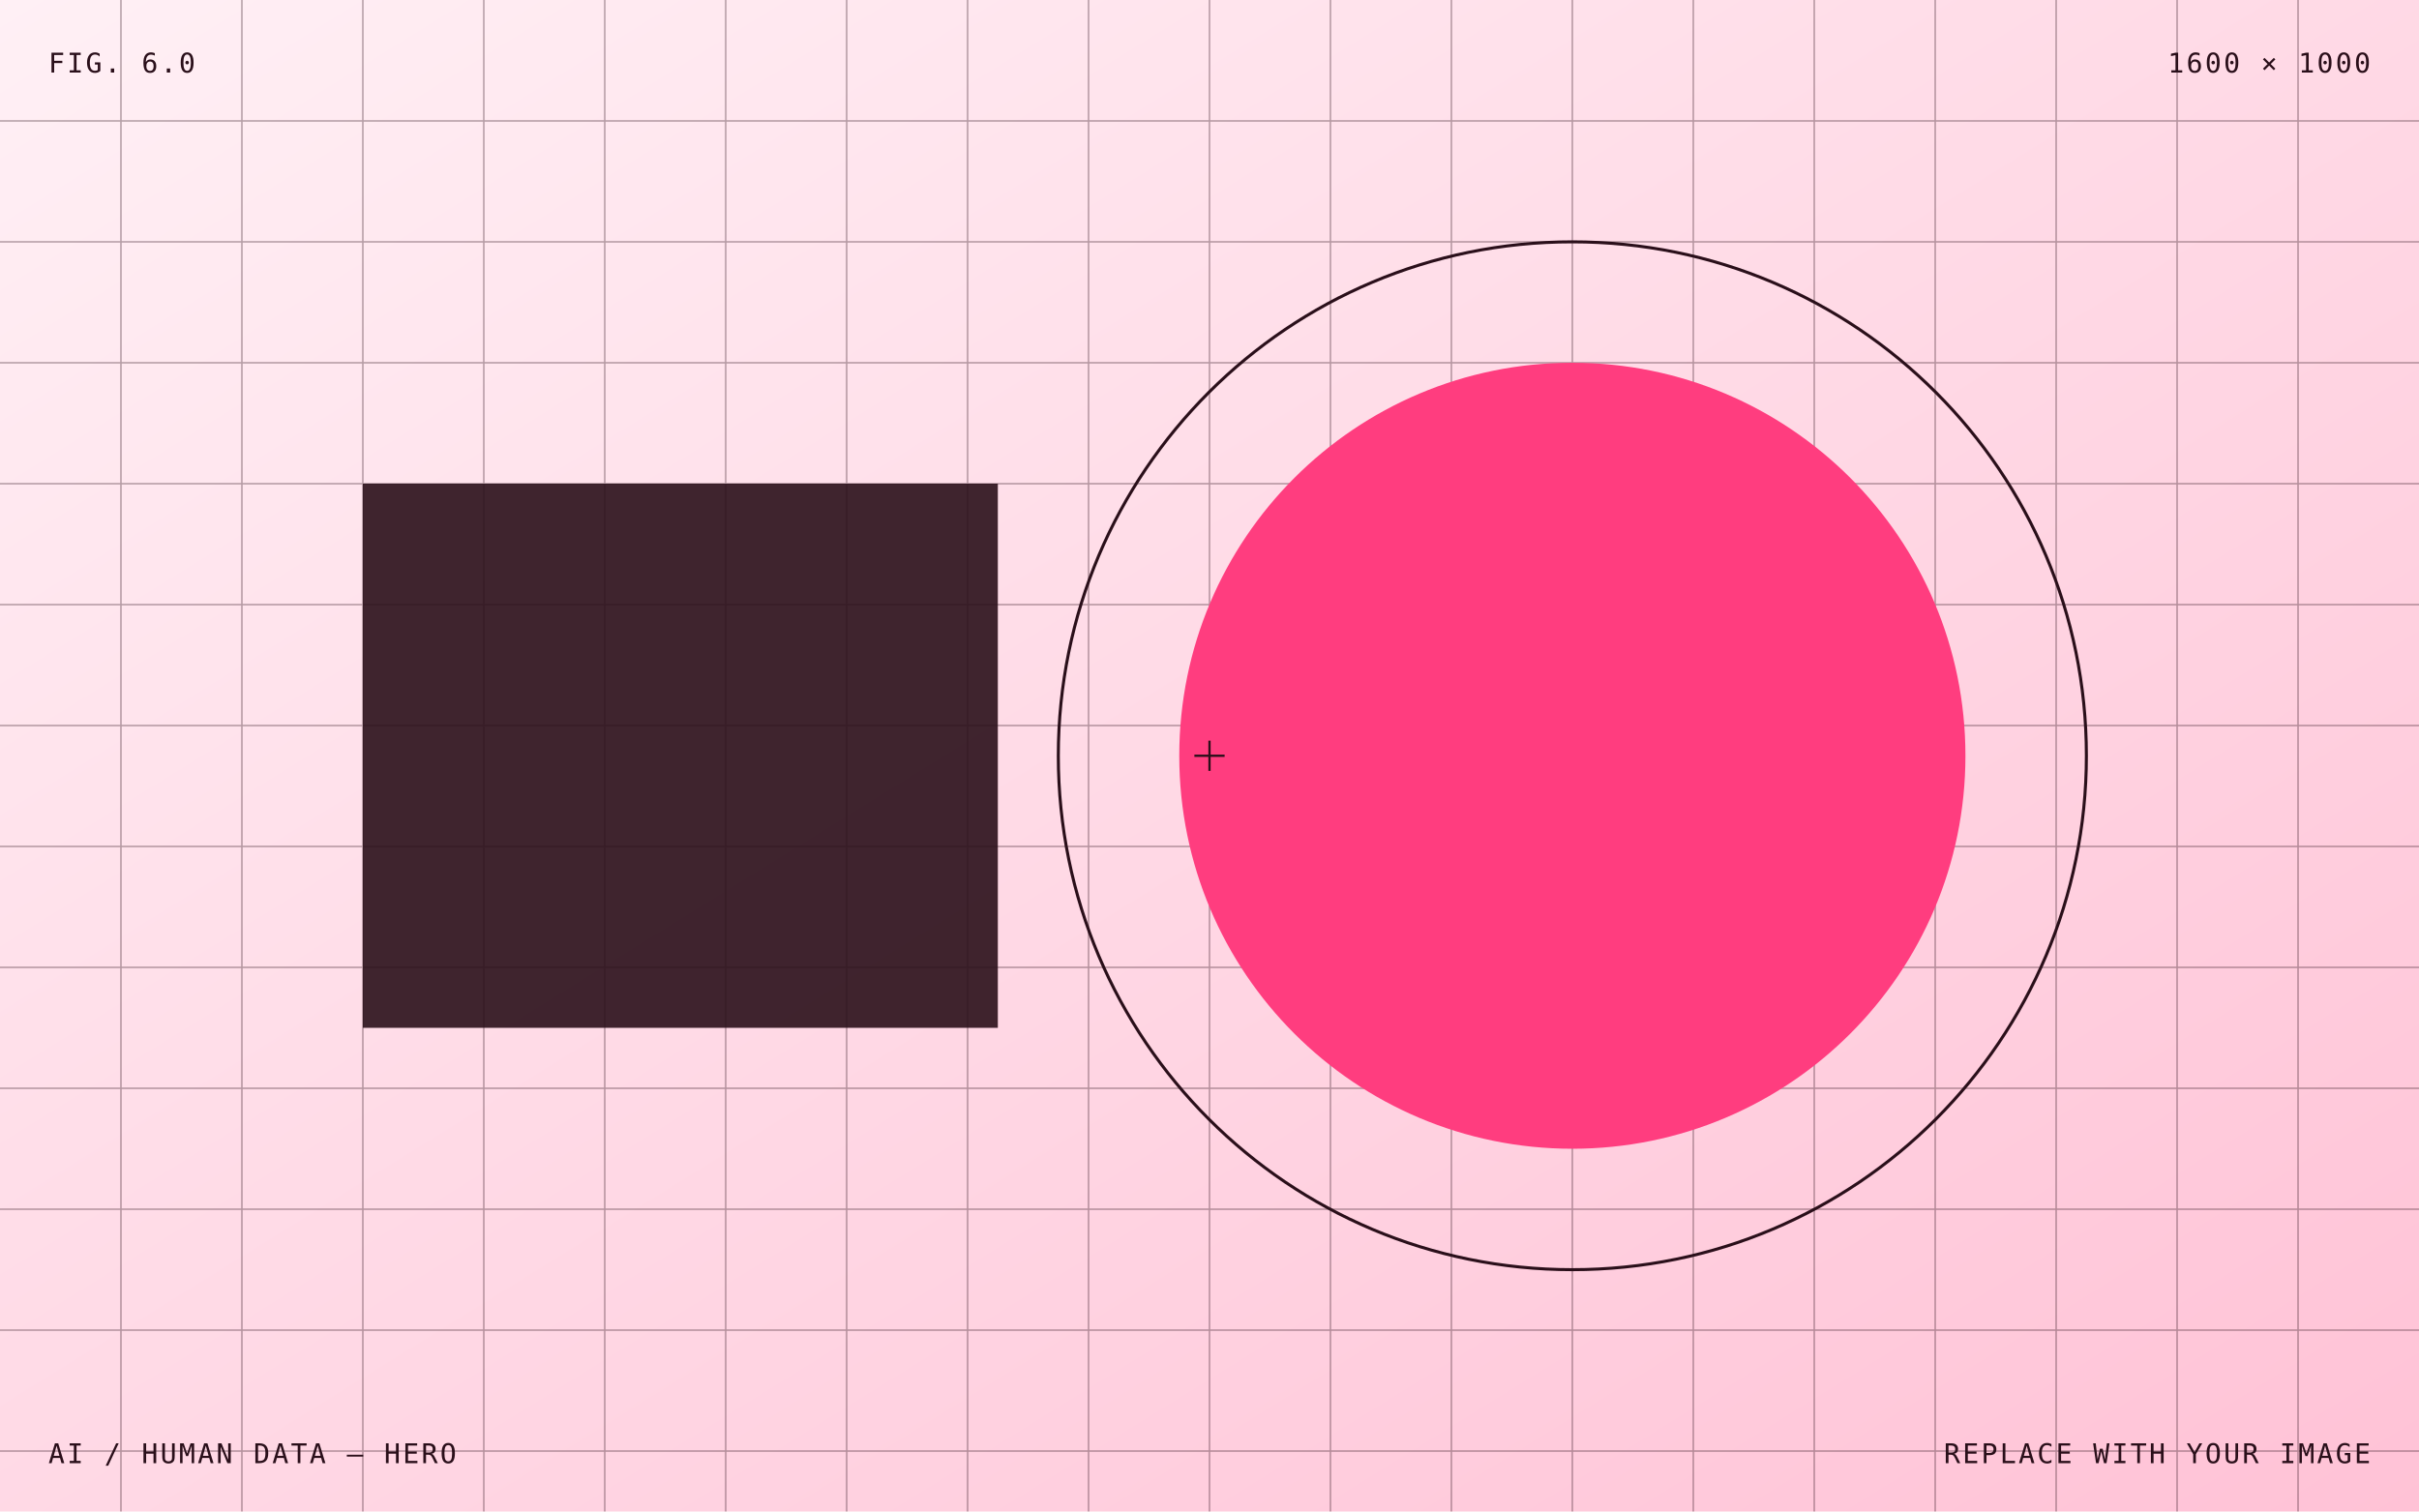
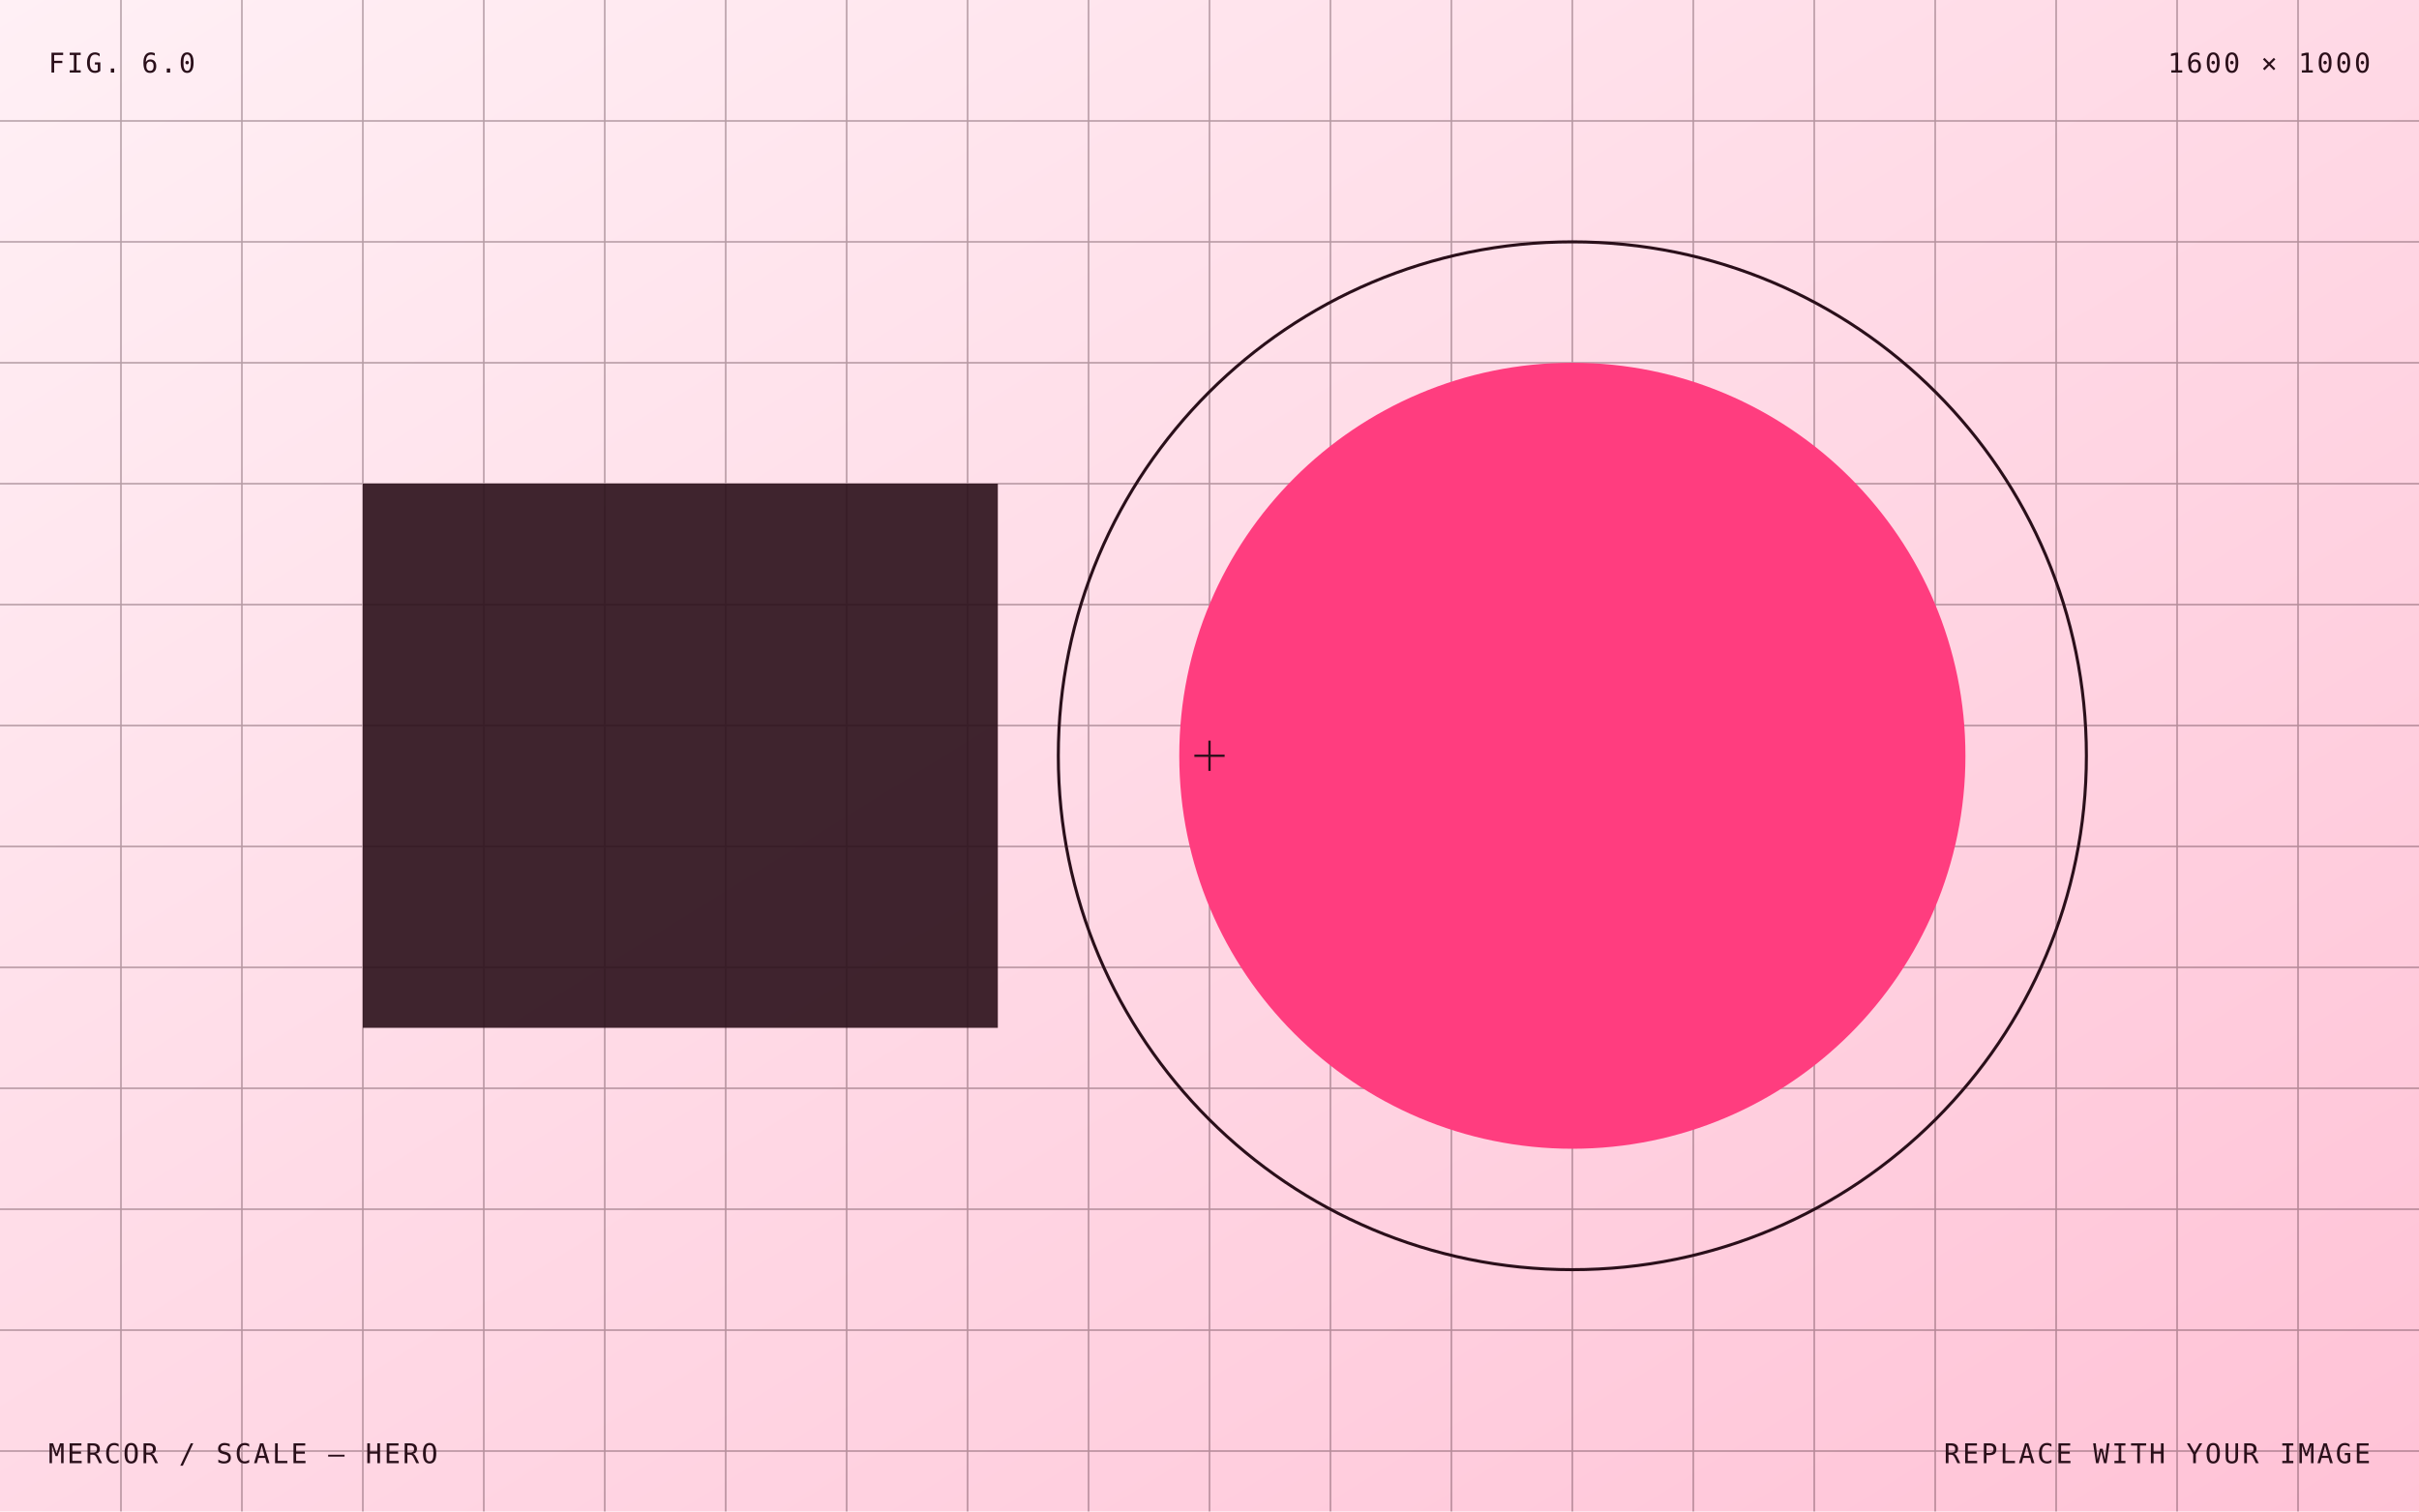
- <svg xmlns="http://www.w3.org/2000/svg" viewBox="0 0 1600 1000" width="1600" height="1000" role="img" aria-label="AI / Human Data — hero">
+ <svg xmlns="http://www.w3.org/2000/svg" viewBox="0 0 1600 1000" width="1600" height="1000" role="img" aria-label="Mercor / Scale — hero">
  <defs>
    <linearGradient id="g" x1="0" y1="0" x2="1" y2="1">
      <stop offset="0" stop-color="#fff0f5" />
      <stop offset="1" stop-color="#ffc2d6" />
    </linearGradient>
  </defs>
  <rect width="1600" height="1000" fill="url(#g)" />
  <g stroke="#2a0f1a" stroke-width="1" opacity=".35">
    <line x1="80" y1="0" x2="80" y2="1000" />
    <line x1="160" y1="0" x2="160" y2="1000" />
    <line x1="240" y1="0" x2="240" y2="1000" />
    <line x1="320" y1="0" x2="320" y2="1000" />
    <line x1="400" y1="0" x2="400" y2="1000" />
    <line x1="480" y1="0" x2="480" y2="1000" />
    <line x1="560" y1="0" x2="560" y2="1000" />
    <line x1="640" y1="0" x2="640" y2="1000" />
    <line x1="720" y1="0" x2="720" y2="1000" />
    <line x1="800" y1="0" x2="800" y2="1000" />
    <line x1="880" y1="0" x2="880" y2="1000" />
    <line x1="960" y1="0" x2="960" y2="1000" />
    <line x1="1040" y1="0" x2="1040" y2="1000" />
    <line x1="1120" y1="0" x2="1120" y2="1000" />
    <line x1="1200" y1="0" x2="1200" y2="1000" />
    <line x1="1280" y1="0" x2="1280" y2="1000" />
    <line x1="1360" y1="0" x2="1360" y2="1000" />
    <line x1="1440" y1="0" x2="1440" y2="1000" />
    <line x1="1520" y1="0" x2="1520" y2="1000" />
    <line x1="0" y1="80" x2="1600" y2="80" />
    <line x1="0" y1="160" x2="1600" y2="160" />
    <line x1="0" y1="240" x2="1600" y2="240" />
    <line x1="0" y1="320" x2="1600" y2="320" />
    <line x1="0" y1="400" x2="1600" y2="400" />
    <line x1="0" y1="480" x2="1600" y2="480" />
    <line x1="0" y1="560" x2="1600" y2="560" />
    <line x1="0" y1="640" x2="1600" y2="640" />
    <line x1="0" y1="720" x2="1600" y2="720" />
    <line x1="0" y1="800" x2="1600" y2="800" />
    <line x1="0" y1="880" x2="1600" y2="880" />
    <line x1="0" y1="960" x2="1600" y2="960" />
  </g>
  <circle cx="1040" cy="500" r="260" fill="#ff3d7f" />
  <circle cx="1040" cy="500" r="340" fill="none" stroke="#2a0f1a" stroke-width="2" />
  <rect x="240" y="320" width="420" height="360" fill="#2a0f1a" opacity=".9" />
  <g font-family="ui-monospace, Menlo, monospace" font-size="18" fill="#2a0f1a" letter-spacing="1.5">
    <text x="32" y="48">FIG. 6.0</text>
    <text x="1568" y="48" text-anchor="end">1600 × 1000</text>
-     <text x="32" y="968">AI / HUMAN DATA — HERO</text>
+     <text x="32" y="968">MERCOR / SCALE — HERO</text>
    <text x="1568" y="968" text-anchor="end">REPLACE WITH YOUR IMAGE</text>
  </g>
  <g stroke="#2a0f1a" stroke-width="1.5">
    <path d="M790.0 500.0h20M800.0 490.0v20" />
  </g>
</svg>
